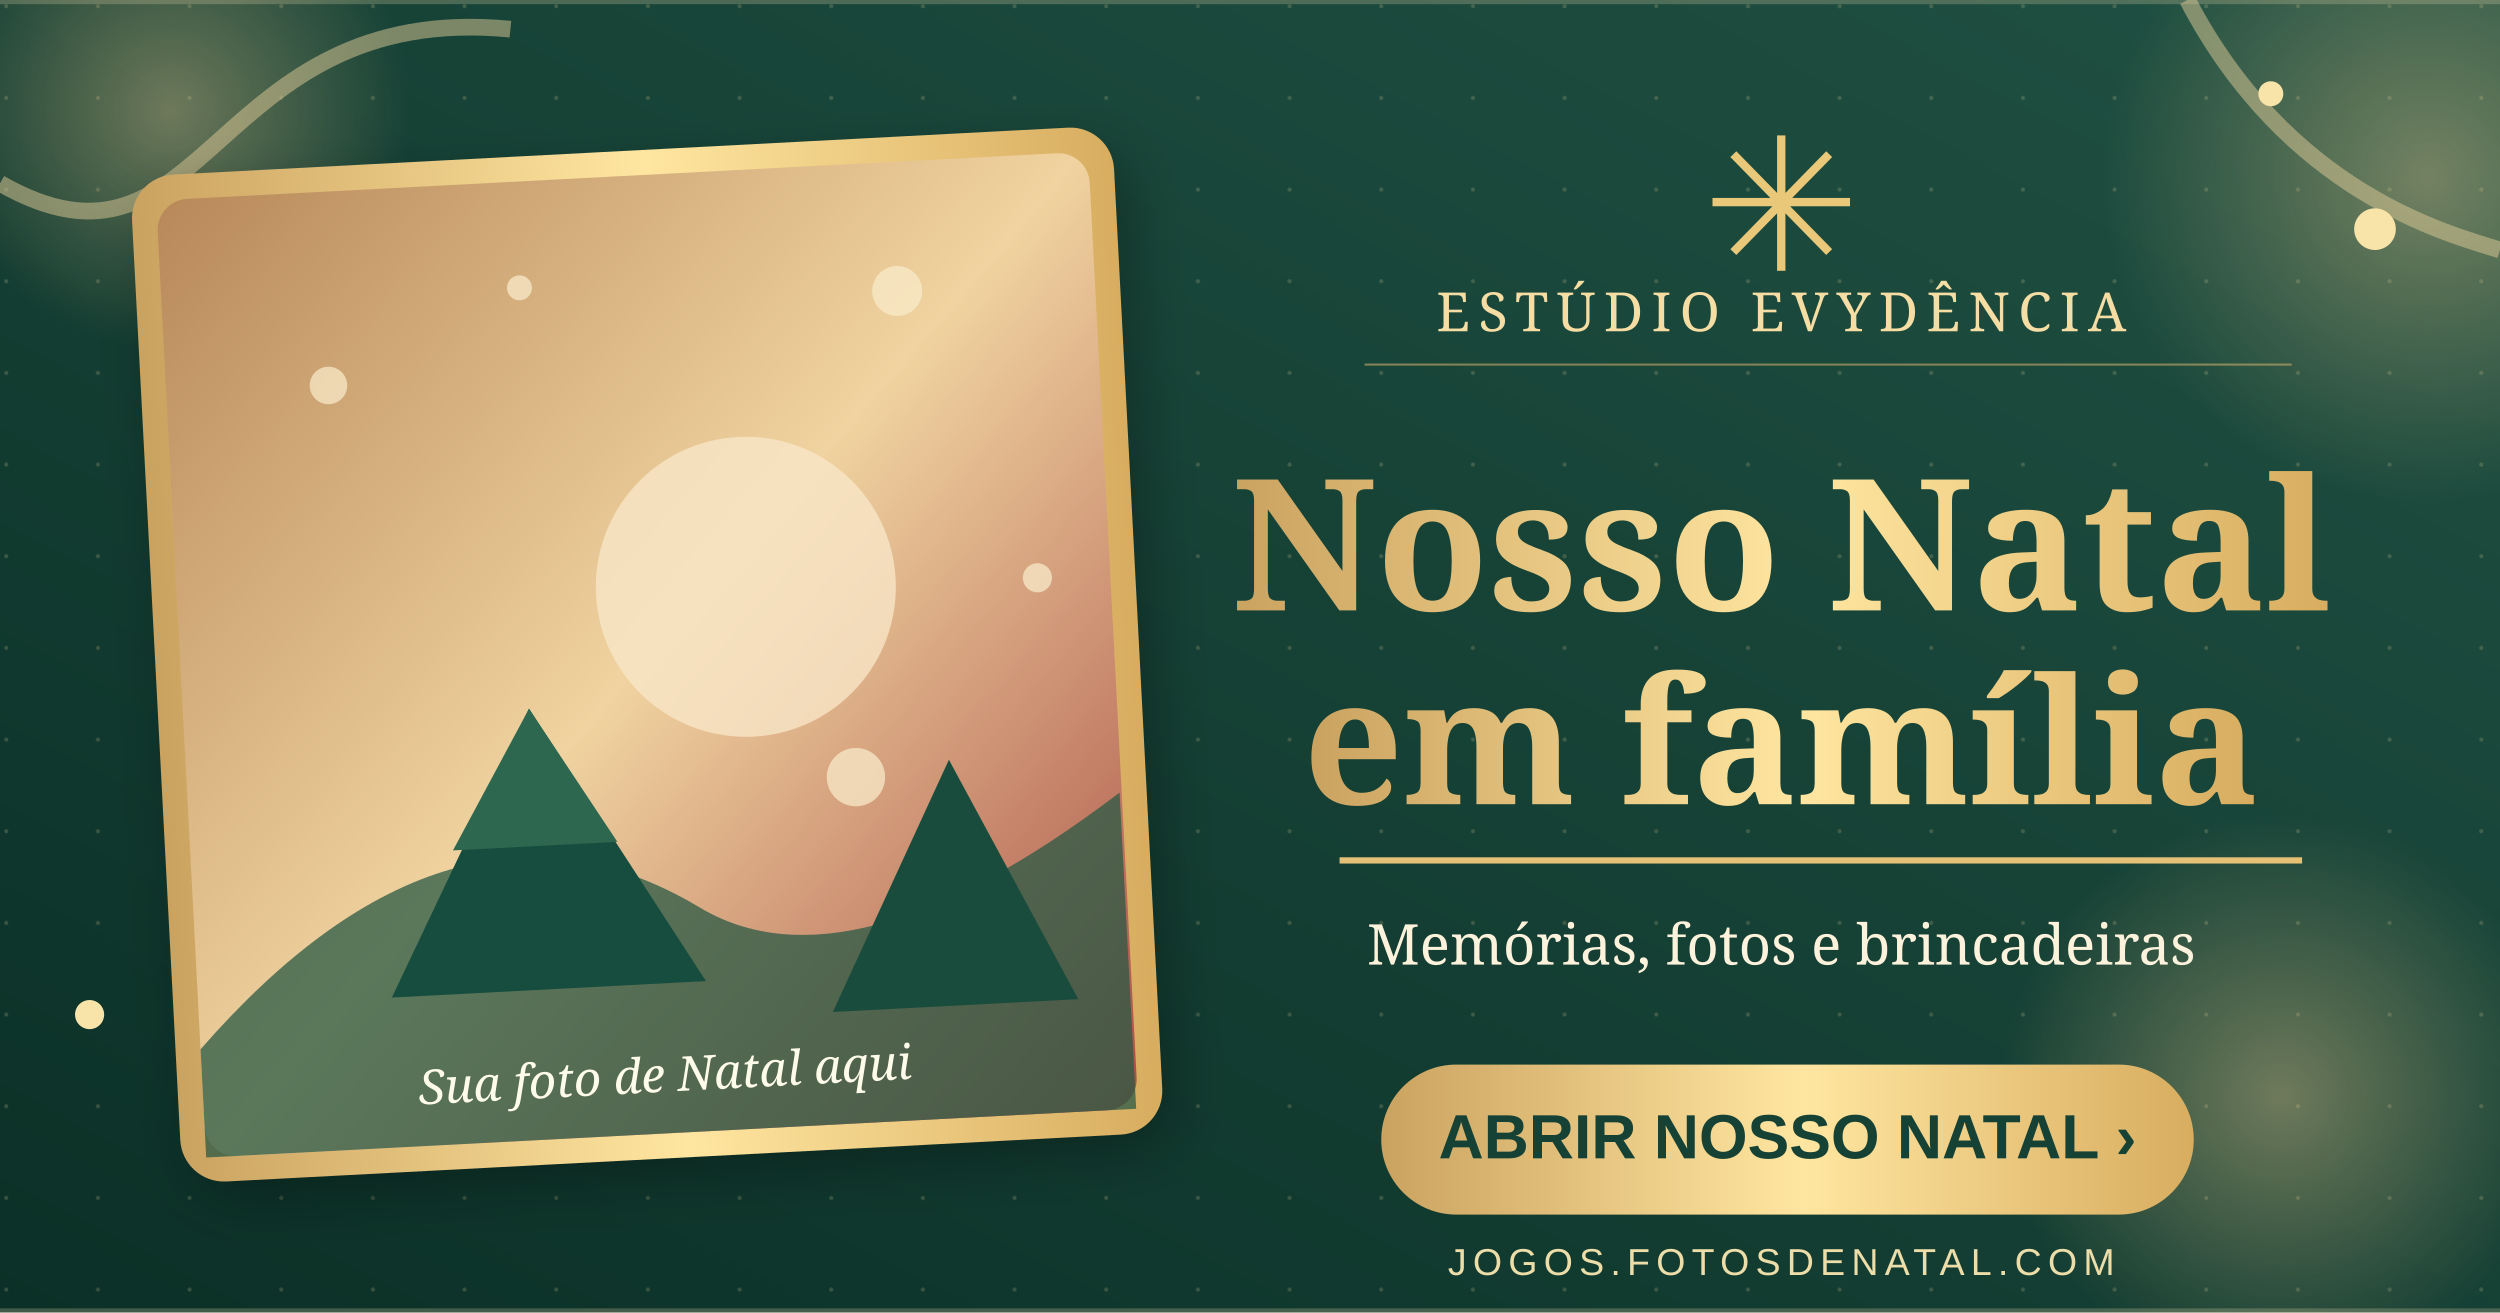
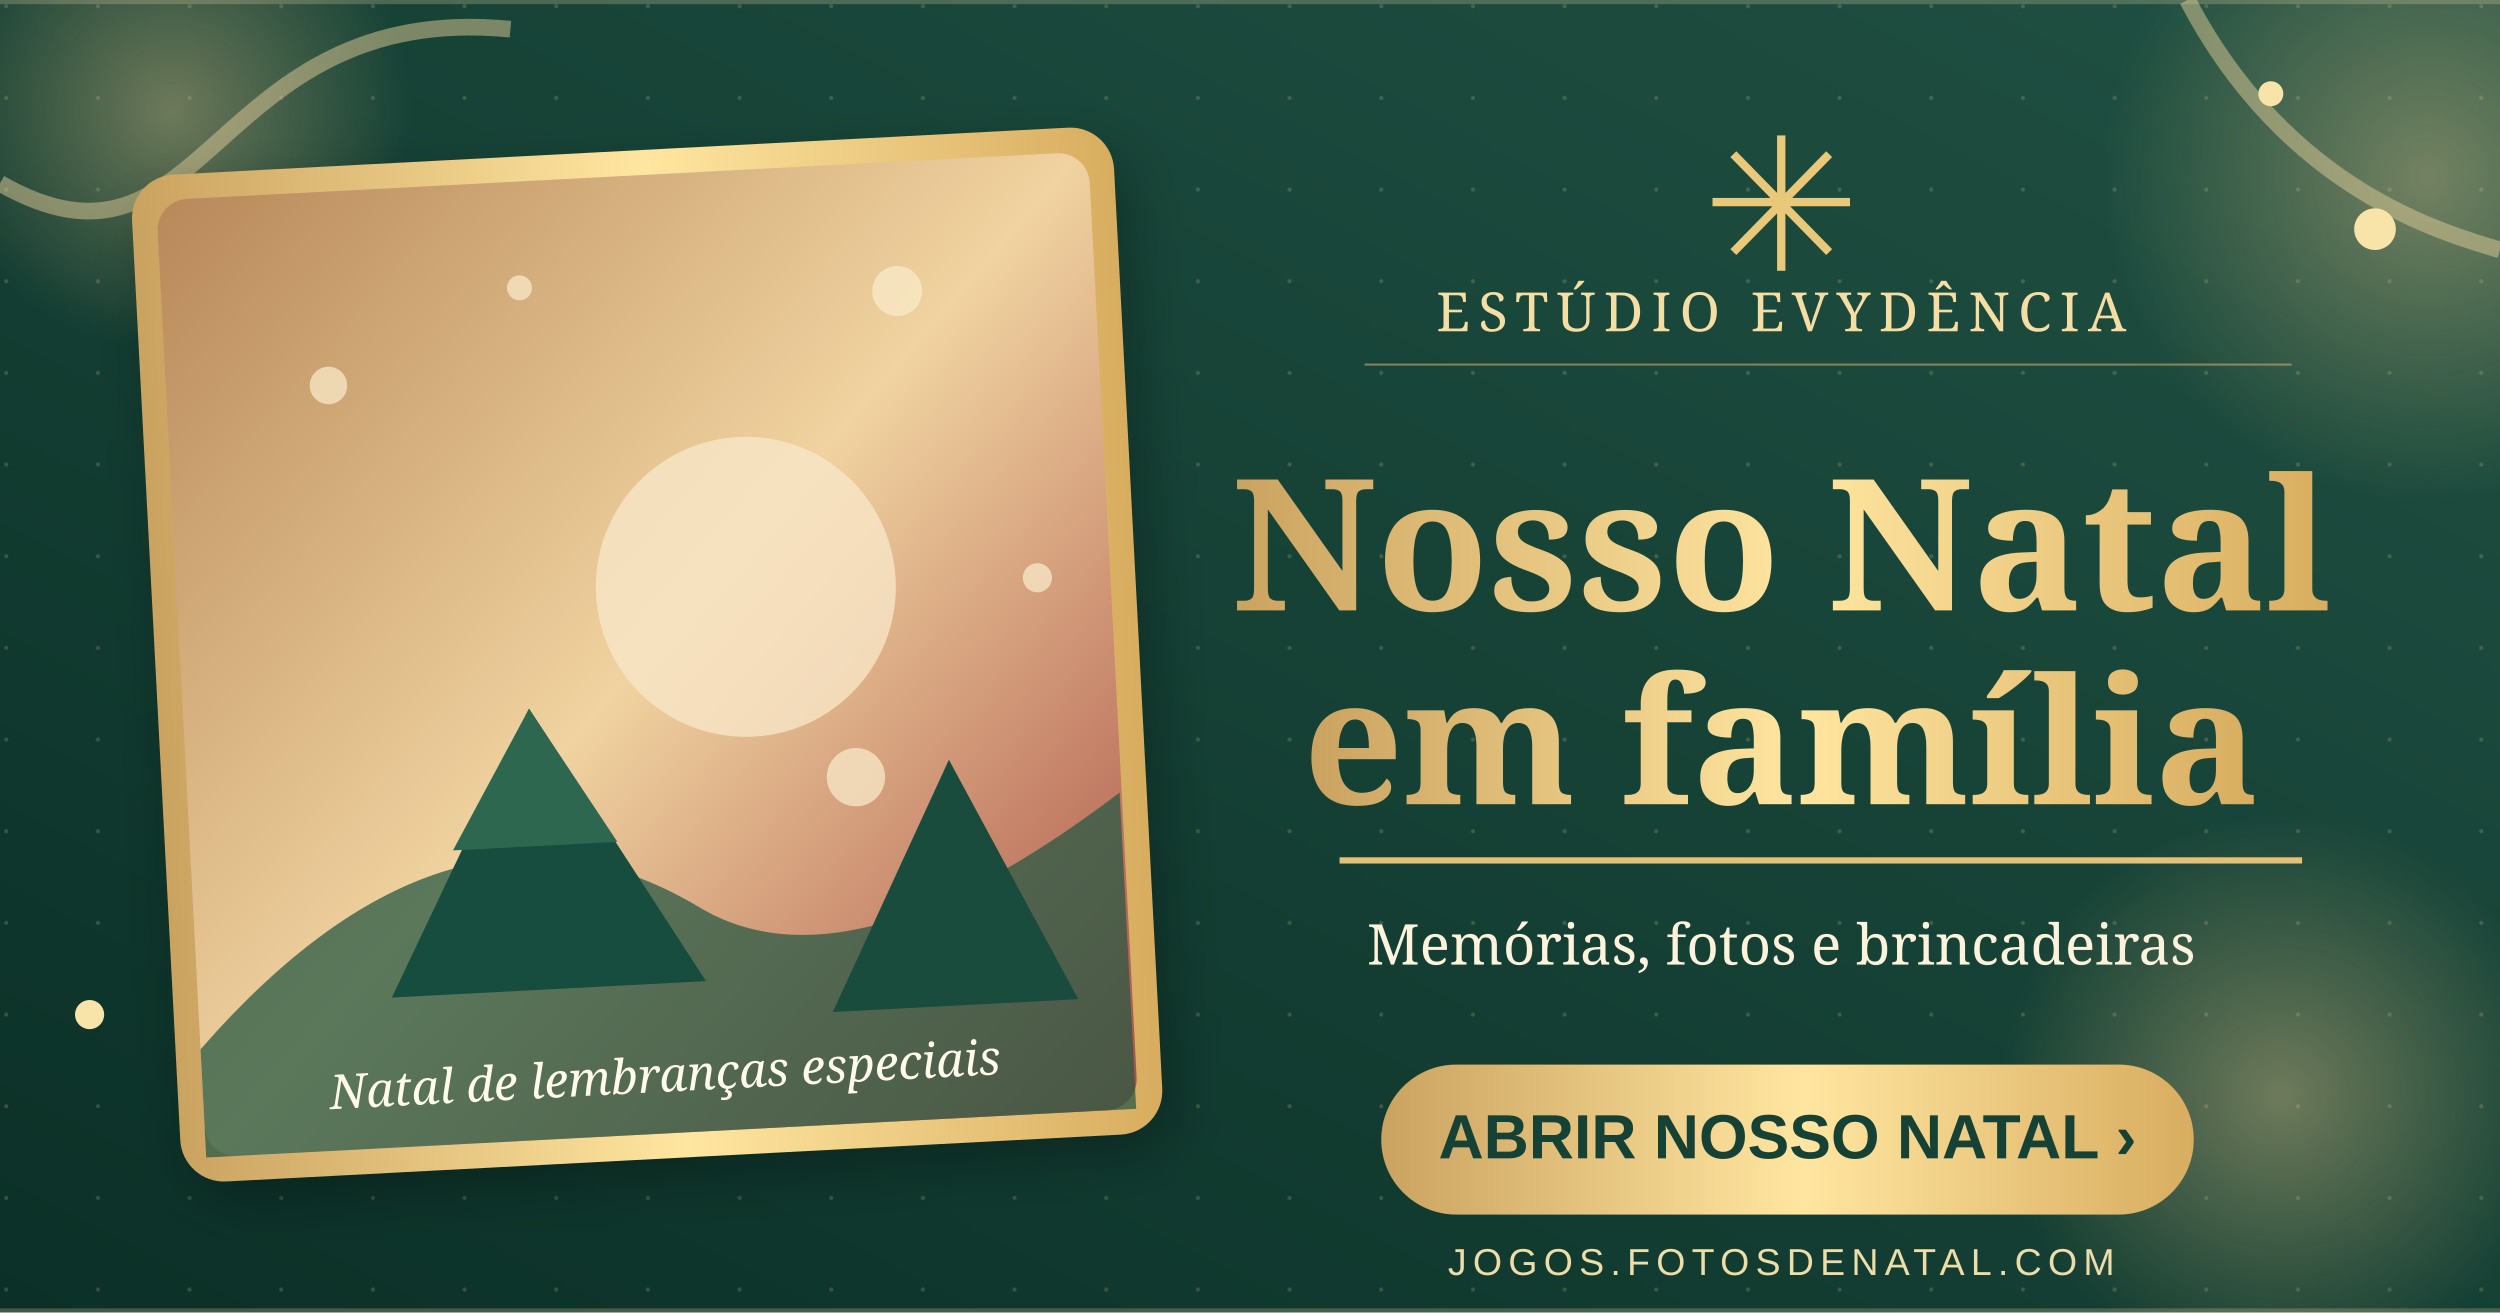
<svg xmlns="http://www.w3.org/2000/svg" viewBox="0 0 1200 630" width="1200" height="630" role="img" aria-labelledby="title desc">
  <defs>
    <linearGradient id="bg" x1="0" y1="1" x2="1" y2="0">
      <stop stop-color="#0b3027" />
      <stop offset="1" stop-color="#205143" />
    </linearGradient>
    <linearGradient id="gold" x1="0" x2="1">
      <stop stop-color="#cba360" />
      <stop offset=".52" stop-color="#ffe6a0" />
      <stop offset="1" stop-color="#d8ad60" />
    </linearGradient>
    <linearGradient id="photo" x1="0" y1="0" x2="1" y2="1">
      <stop stop-color="#b88859" />
      <stop offset=".5" stop-color="#f0d3a0" />
      <stop offset="1" stop-color="#a94d45" />
    </linearGradient>
    <radialGradient id="glow">
      <stop stop-color="#f6d194" stop-opacity=".72" />
      <stop offset="1" stop-color="#eac786" stop-opacity="0" />
    </radialGradient>
    <pattern id="p" width="44" height="44" patternUnits="userSpaceOnUse">
      <circle cx="3" cy="3" r="1" fill="#f6dda4" opacity=".18" />
    </pattern>
    <filter id="shadow">
      <feGaussianBlur stdDeviation="13" />
    </filter>
  </defs>
  <rect width="1200" height="630" fill="url(#bg)" />
  <rect width="1200" height="630" fill="url(#p)" />
  <g opacity=".55">
    <circle cx="82" cy="53" r="115" fill="url(#glow)" />
    <circle cx="1095" cy="526" r="135" fill="url(#glow)" />
    <circle cx="1165" cy="85" r="155" fill="url(#glow)" />
  </g>
  <path d="M0 0H1200M0 630H1200" stroke="#f8e4b4" stroke-opacity=".23" stroke-width="4" />
  <path d="M0 88C100 145 100 0 245 14M1050 0C1098 92 1174 112 1200 120" stroke="#dfcc98" stroke-width="8" fill="none" opacity=".5" />
  <g transform="translate(74 72) rotate(-3 240 230)">
    <rect x="6" y="10" width="472" height="484" rx="22" fill="#000" opacity=".28" filter="url(#shadow)" />
    <rect width="472" height="484" rx="21" fill="url(#gold)" />
    <rect x="12" y="12" width="448" height="460" rx="15" fill="url(#photo)" />
    <g fill="#f9eccb" opacity=".72">
      <circle cx="90" cy="105" r="9" />
      <circle cx="365" cy="74" r="12" />
      <circle cx="425" cy="215" r="7" />
      <circle cx="184" cy="63" r="6" />
      <circle cx="333" cy="306" r="14" />
    </g>
    <path d="M12 420Q140 288 254 364Q324 412 459 320V472H12Z" fill="#295944" opacity=".75" />
    <path d="M105 400L178 265L256 400Z" fill="#174d3e" />
    <path d="M138 331H217L178 265Z" fill="#2d674f" />
    <path d="M316 418L378 300L434 418Z" fill="#1a4c3d" />
    <circle cx="285" cy="212" r="72" fill="#f9e7c8" opacity=".78" />
-     <text x="234" y="452" font-family="Georgia,serif" font-style="italic" font-size="23" fill="#fffbea" text-anchor="middle">Sua foto de Natal aqui</text>
+     <text x="234" y="452" font-family="Georgia,serif" font-style="italic" font-size="23" fill="#fffbea" text-anchor="middle">Natal de lembranças especiais</text>
  </g>
  <g transform="translate(625 65)">
    <path d="M230 0V65M197 32H263M207 9L253 56M207 56L253 9" stroke="#e9c879" stroke-width="4" />
    <text x="230" y="94" text-anchor="middle" fill="#f5dda3" font-family="Georgia,serif" font-size="26" letter-spacing="4">ESTÚDIO EVYDÊNCIA</text>
    <path d="M30 110H475" stroke="#d6b470" stroke-opacity=".55" />
    <text x="230" y="228" fill="url(#gold)" text-anchor="middle" font-family="Georgia,serif" font-size="88" font-weight="bold">Nosso Natal</text>
    <text x="230" y="321" fill="url(#gold)" text-anchor="middle" font-family="Georgia,serif" font-size="84" font-weight="bold">em família</text>
    <path d="M18 348H480" stroke="#e4c177" stroke-width="3" />
    <text x="230" y="398" fill="#fdf2db" text-anchor="middle" font-family="Georgia,serif" font-size="27">Memórias, fotos e brincadeiras</text>
    <rect x="38" y="446" width="390" height="72" rx="36" fill="url(#gold)" />
    <text x="233" y="491" text-anchor="middle" font-family="Arial,sans-serif" font-size="30" font-weight="bold" fill="#164135">ABRIR NOSSO NATAL ›</text>
    <text x="230" y="547" text-anchor="middle" font-family="Arial,sans-serif" font-size="18" letter-spacing="3" fill="#eddda8">JOGOS.FOTOSDENATAL.COM</text>
  </g>
  <g fill="#f8e4a8">
    <circle cx="1090" cy="45" r="6" />
    <circle cx="1140" cy="110" r="10" />
    <circle cx="43" cy="487" r="7" />
  </g>
</svg>
